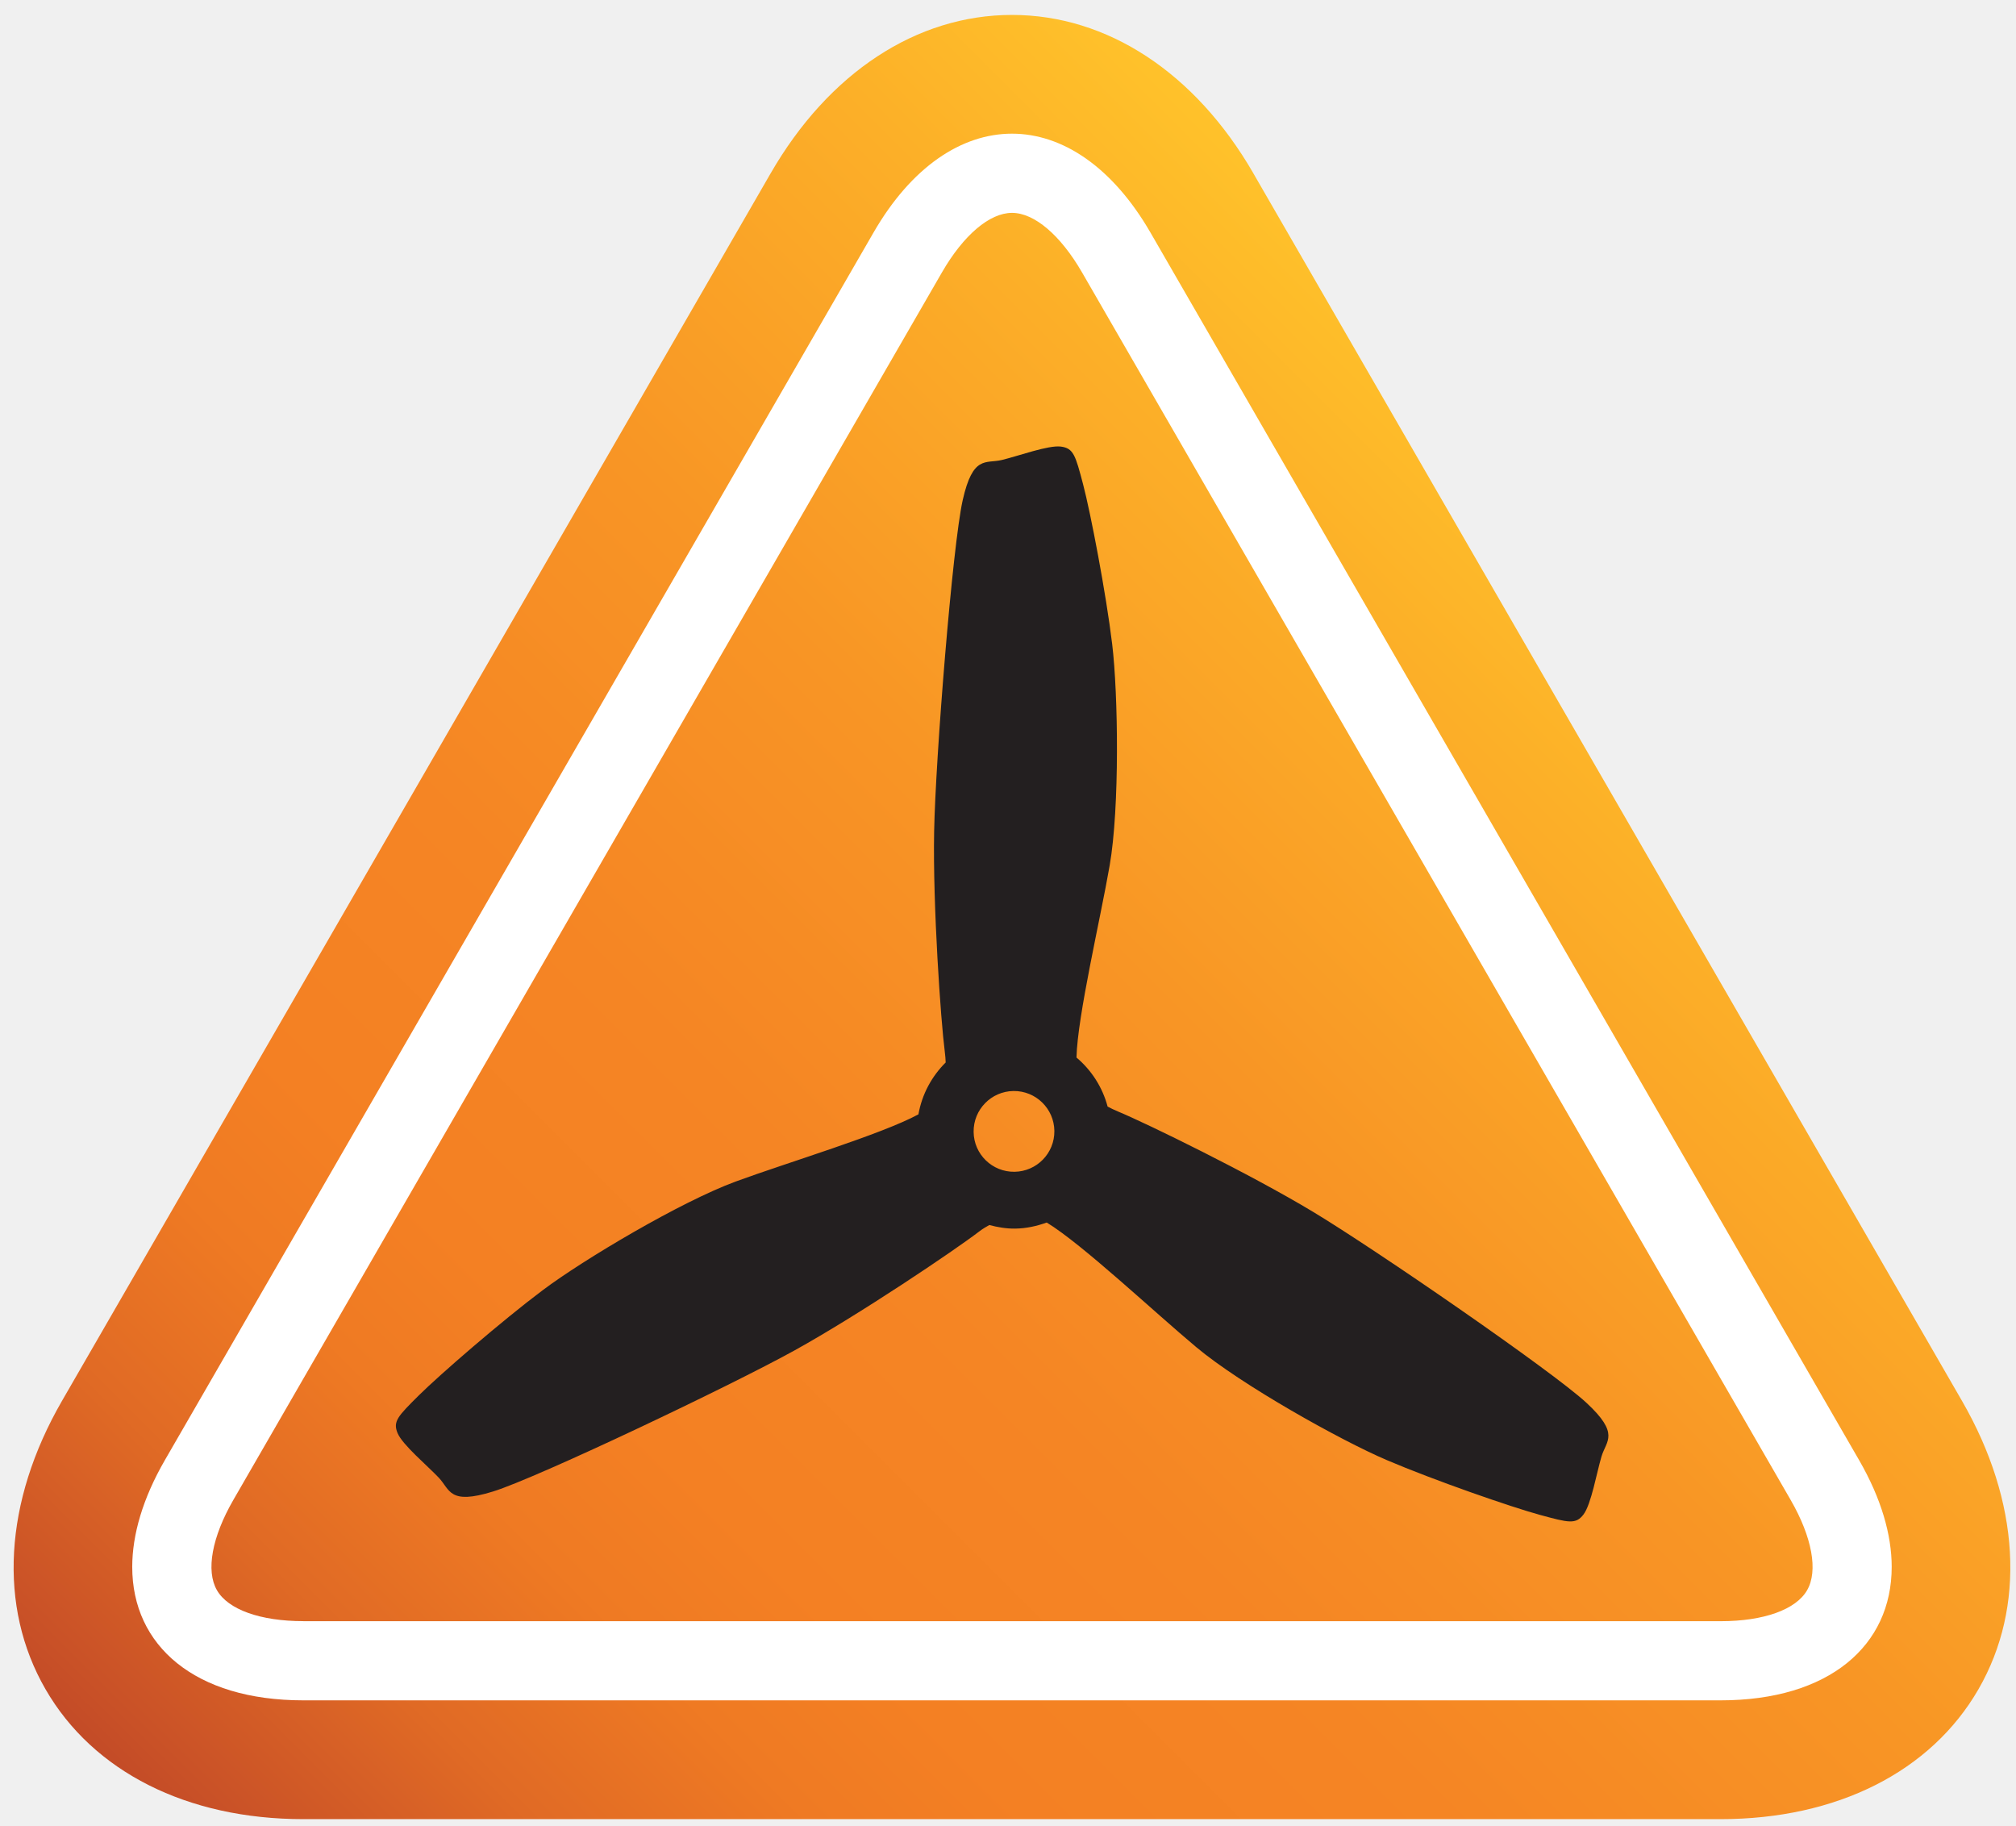
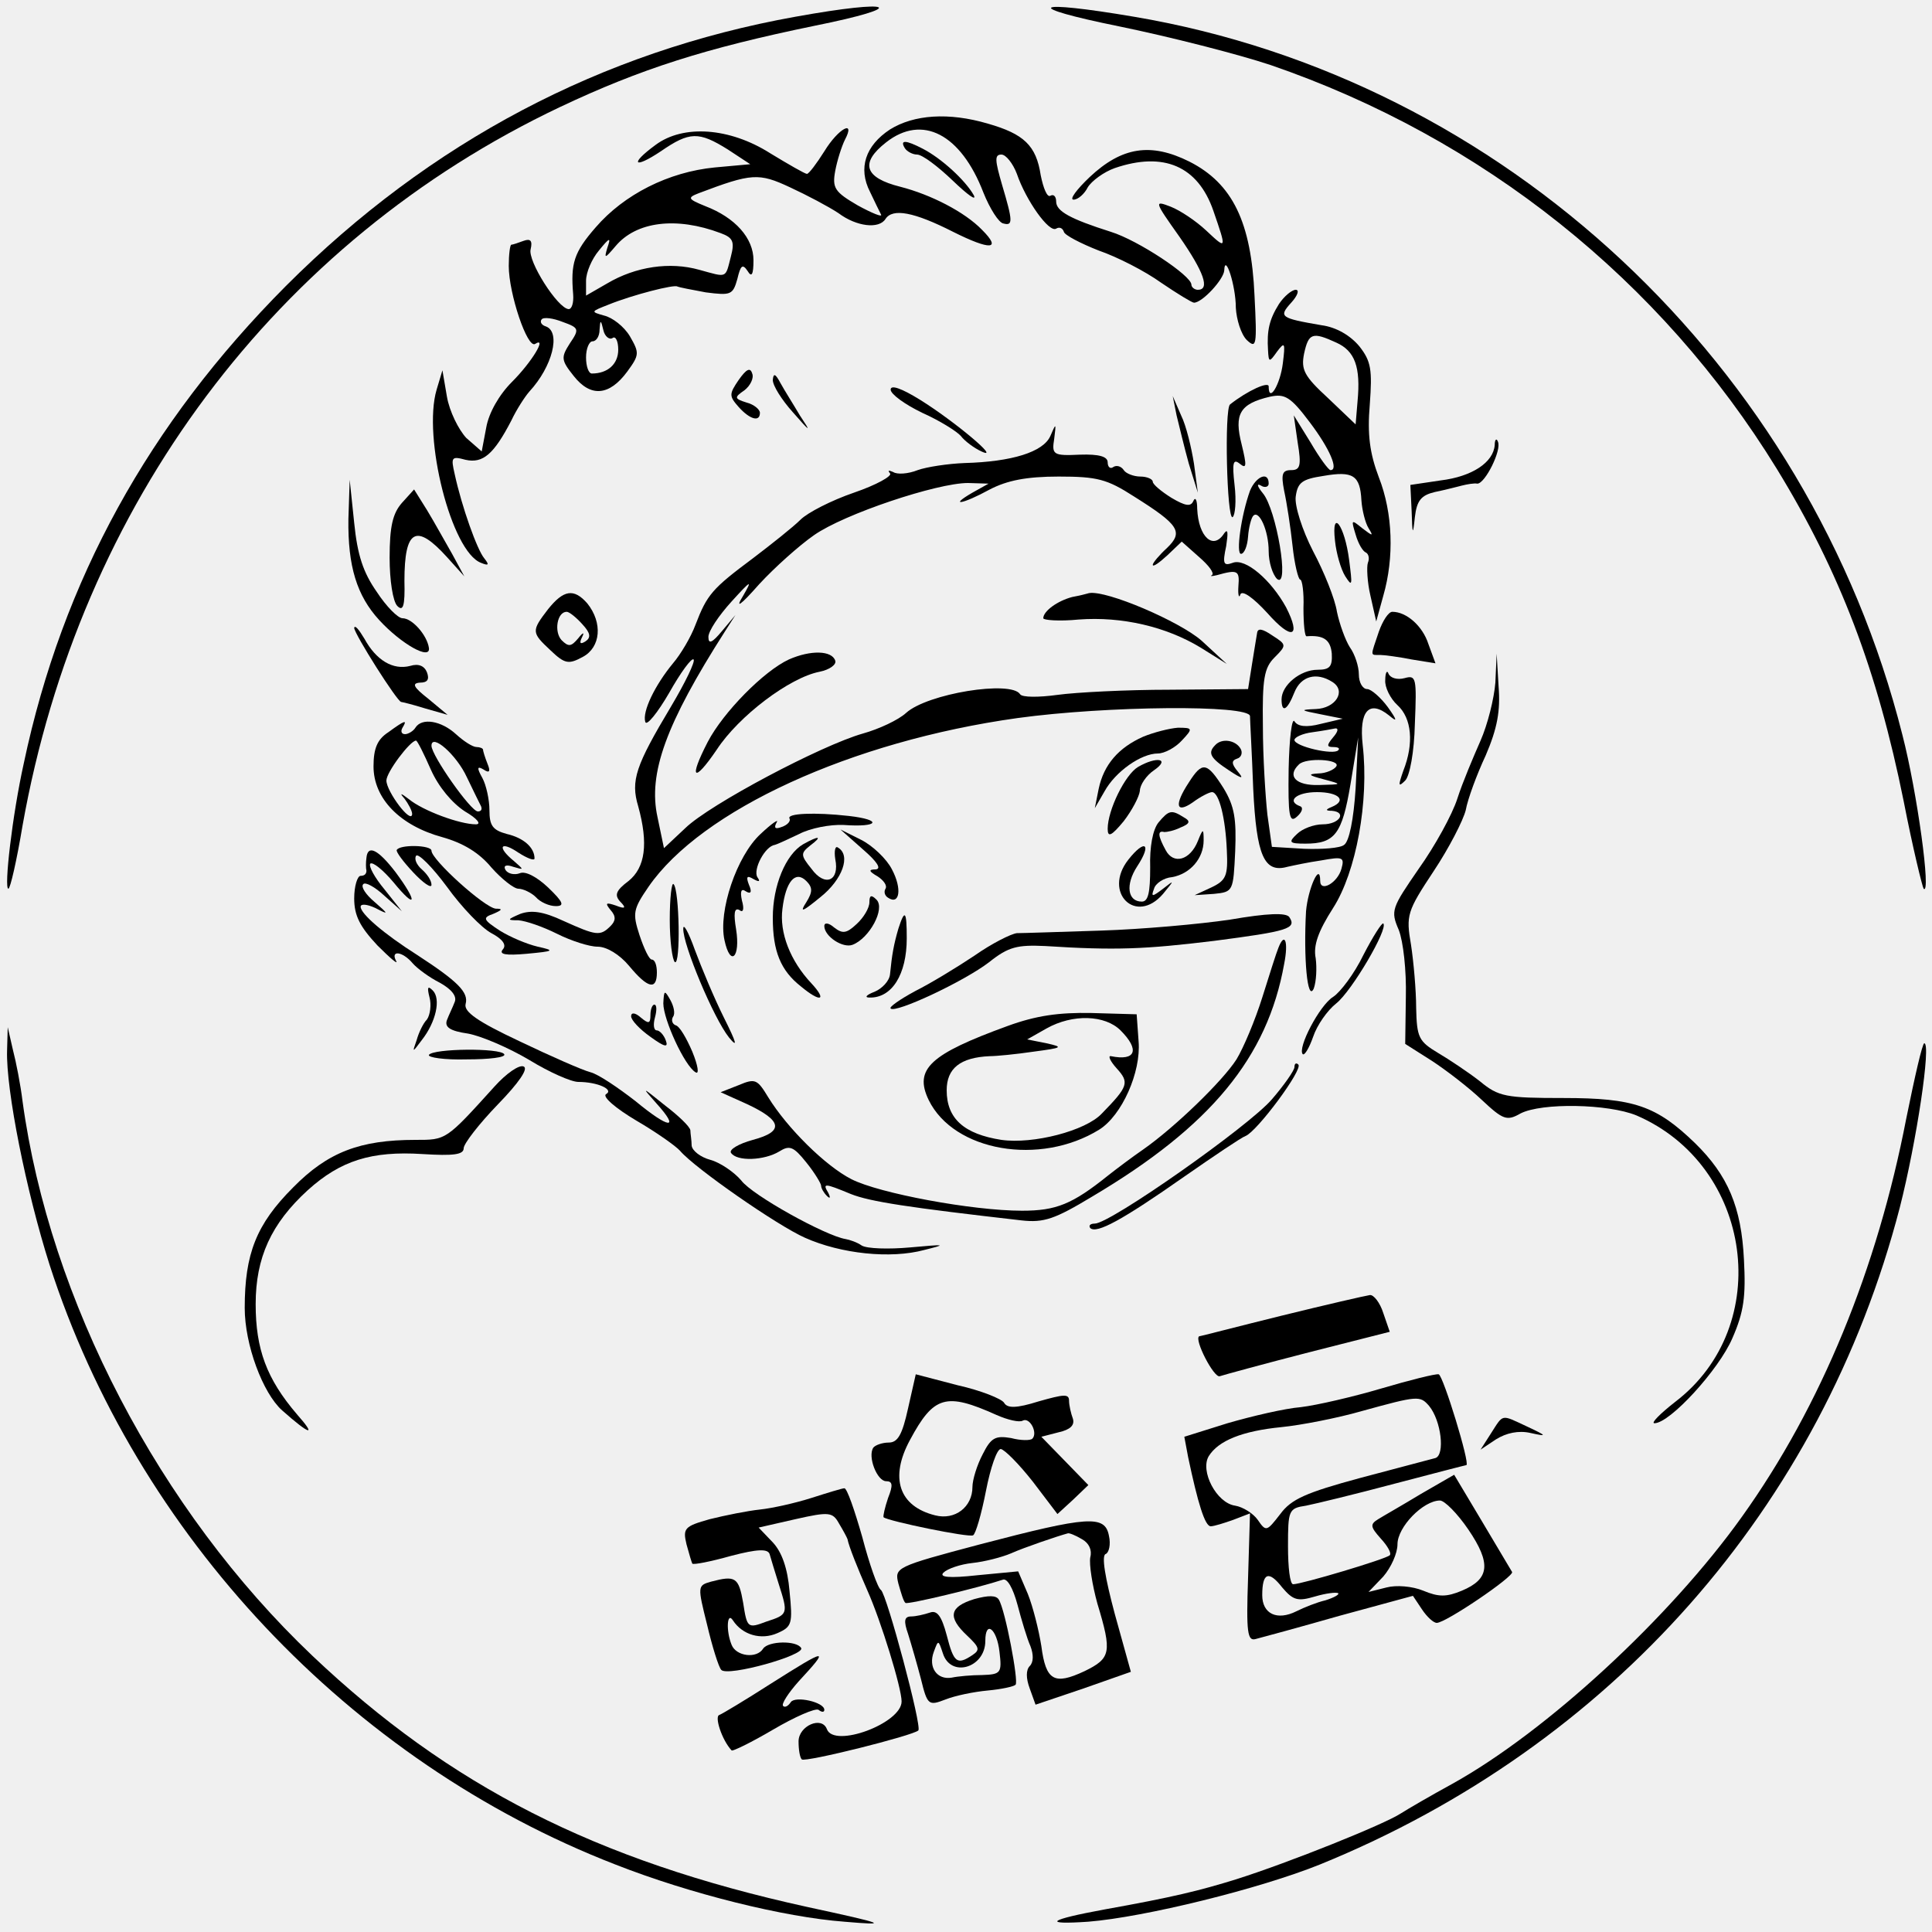
- <svg xmlns="http://www.w3.org/2000/svg" version="1.1" id="Layer_1" x="0px" y="0px" viewBox="0 0 41.195 37.304" style="enable-background:new 0 0 41.195 37.304;" xml:space="preserve">
-   <style type="text/css">
- 	.st0{fill:url(#SVGID_1_);}
- 	.st1{fill:#FFFFFF;}
- 	.st2{fill:#231F20;}
- 	.st3{display:none;}
- 	.st4{display:inline;fill:none;stroke:#231F20;stroke-width:0.25;stroke-miterlimit:10;}
- </style>
-   <linearGradient id="SVGID_1_" gradientUnits="userSpaceOnUse" x1="34.746" y1="12.291" x2="6.612" y2="40.425">
-     <stop offset="0" style="stop-color:#FFC22A" />
-     <stop offset="0.129" style="stop-color:#FCAF28" />
-     <stop offset="0.341" style="stop-color:#F89525" />
-     <stop offset="0.533" style="stop-color:#F58524" />
-     <stop offset="0.685" style="stop-color:#F48023" />
-     <stop offset="0.765" style="stop-color:#EF7A23" />
-     <stop offset="0.867" style="stop-color:#E06A25" />
-     <stop offset="0.98" style="stop-color:#C85027" />
-     <stop offset="1" style="stop-color:#C34B27" />
-   </linearGradient>
-   <path class="st0" d="M20.679,0.305c-1.948,0-3.745,1.179-4.932,3.237L1.266,28.622c-1.187,2.057-1.31,4.204-0.336,5.89  c0.973,1.686,2.893,2.654,5.268,2.654H35.16c2.374,0,4.295-0.968,5.268-2.654c0.973-1.686,0.851-3.833-0.336-5.89L25.611,3.541V3.54  C24.423,1.484,22.626,0.305,20.679,0.305L20.679,0.305z" />
-   <path class="st1" d="M20.679,2.731c-1.027,0-2.053,0.674-2.831,2.023L3.367,29.835c-0.45,0.78-0.664,1.519-0.665,2.175  c-0.002,1.614,1.282,2.729,3.495,2.729H35.16c2.213,0,3.497-1.115,3.495-2.729c-0.001-0.656-0.214-1.395-0.664-2.175L23.51,4.754  C22.731,3.406,21.704,2.731,20.679,2.731L20.679,2.731z M6.198,33.121c-0.877,0-1.537-0.236-1.765-0.632  c-0.229-0.396-0.103-1.085,0.336-1.846L19.249,5.563c0.439-0.76,0.973-1.214,1.43-1.214c0.457,0,0.99,0.454,1.43,1.214L36.59,30.644  c0.439,0.761,0.565,1.45,0.336,1.846c-0.228,0.396-0.888,0.632-1.765,0.632H6.198L6.198,33.121z" />
-   <path class="st2" d="M32.413,28.656c-0.694-0.642-4.284-3.115-5.576-3.894c-1.292-0.779-3.411-1.813-3.993-2.054  c-0.083-0.035-0.151-0.068-0.211-0.1c-0.106-0.399-0.331-0.744-0.636-1.002c0.02-0.849,0.486-2.817,0.678-3.924  c0.205-1.18,0.175-3.497,0.051-4.525s-0.44-2.679-0.595-3.266c-0.155-0.587-0.194-0.733-0.452-0.767S20.8,9.32,20.47,9.398  c-0.33,0.078-0.59-0.103-0.798,0.82s-0.556,5.268-0.584,6.776c-0.028,1.509,0.136,3.861,0.217,4.485  c0.011,0.088,0.017,0.161,0.019,0.228c-0.285,0.283-0.484,0.649-0.557,1.06c-0.75,0.407-2.679,0.985-3.73,1.371  c-1.124,0.412-3.116,1.597-3.944,2.219c-0.829,0.621-2.1,1.721-2.531,2.148c-0.43,0.427-0.538,0.534-0.438,0.774  c0.1,0.24,0.609,0.665,0.842,0.911c0.233,0.247,0.206,0.562,1.109,0.282s4.84-2.152,6.16-2.882s3.276-2.048,3.775-2.431  c0.081-0.062,0.141-0.093,0.206-0.131c0.17,0.045,0.346,0.076,0.531,0.073c0.227-0.003,0.44-0.052,0.642-0.124  c0.725,0.441,2.197,1.829,3.059,2.549c0.919,0.768,2.941,1.9,3.893,2.306c0.953,0.407,2.54,0.959,3.126,1.118  c0.585,0.159,0.732,0.199,0.89-0.008c0.158-0.207,0.271-0.86,0.368-1.185S33.108,29.298,32.413,28.656z M19.895,23.126  c-0.006-0.456,0.359-0.83,0.814-0.836c0.456-0.006,0.83,0.359,0.836,0.814c0.006,0.456-0.359,0.83-0.814,0.836  C20.275,23.947,19.9,23.582,19.895,23.126z" />
-   <g class="st3">
-     <line class="st4" x1="26.468" y1="5.742" x2="26.468" y2="52.507" />
-     <line class="st4" x1="1.164" y1="43.734" x2="51.772" y2="14.515" />
-     <line class="st4" x1="51.772" y1="43.734" x2="1.164" y2="14.515" />
+ <svg xmlns="http://www.w3.org/2000/svg" version="1.0" width="300pt" height="300pt" viewBox="0 0 300 300" preserveAspectRatio="xMidYMid meet">
+   <g transform="translate(0,300) scale(0.1,-0.1)" fill="#000000" stroke="none">
+     <path d="M1235 2974 c-301 -54 -567 -194 -791 -418 -213 -214 -347 -457 -407 -741 -18 -81 -31 -195 -24 -195 3 0 13 44 22 98 89 500 394 907 835 1116 125 59 225 91 395 126 149 30 125 42 -30 14z" />
+     <path d="M1738 2959 c78 -16 184 -43 235 -60 329 -113 606 -334 786 -627 98 -160 156 -313 197 -516 14 -72 29 -133 31 -136 12 -11 -10 150 -33 239 -145 575 -619 1018 -1193 1115 -159 27 -176 16 -23 -15z" />
+     <path d="M1382 2799 c-38 -25 -50 -60 -31 -97 7 -15 15 -31 17 -35 3 -5 -14 2 -36 14 -36 21 -40 27 -35 54 3 16 10 38 15 48 17 32 -10 18 -32 -18 -12 -19 -24 -35 -27 -35 -3 0 -29 15 -57 32 -63 40 -135 45 -178 13 -41 -30 -34 -38 8 -10 45 31 59 31 104 3 l35 -23 -55 -5 c-72 -7 -141 -42 -185 -93 -34 -39 -39 -56 -35 -104 1 -13 -2 -23 -7 -23 -17 1 -64 75 -59 93 3 13 0 17 -11 13 -8 -3 -17 -6 -19 -6 -2 0 -4 -15 -4 -33 0 -43 29 -129 41 -121 19 12 -5 -28 -36 -59 -20 -20 -36 -48 -40 -71 l-7 -37 -24 21 c-12 13 -26 41 -30 64 l-7 41 -9 -30 c-22 -74 23 -252 69 -269 12 -5 13 -3 5 7 -11 13 -35 80 -46 131 -6 26 -5 28 17 22 27 -6 44 9 71 61 8 17 21 37 28 45 36 39 49 92 26 101 -7 2 -10 7 -7 11 3 4 18 2 33 -4 25 -9 26 -11 11 -33 -14 -22 -14 -26 6 -51 26 -33 55 -31 83 7 19 26 19 29 4 55 -9 15 -27 29 -40 32 -21 6 -21 6 7 17 37 15 103 32 107 28 2 -1 22 -5 44 -9 39 -5 42 -4 49 21 5 21 8 24 16 12 6 -10 9 -6 9 17 0 34 -28 66 -75 84 -27 11 -28 13 -10 20 82 31 93 32 142 9 26 -12 60 -30 75 -40 28 -21 63 -25 73 -9 11 17 44 11 105 -20 58 -29 76 -28 45 3 -27 28 -80 55 -127 67 -56 14 -63 37 -22 69 56 44 116 13 151 -78 10 -25 24 -47 31 -48 15 -4 15 3 -2 60 -11 38 -12 47 -1 47 7 0 18 -14 24 -30 14 -41 50 -92 61 -85 5 3 10 1 12 -5 1 -5 26 -18 54 -29 29 -10 72 -32 97 -50 25 -17 48 -31 51 -31 13 0 46 36 47 50 1 28 18 -23 18 -58 1 -18 8 -41 17 -50 15 -14 16 -9 12 69 -5 114 -34 174 -101 208 -60 30 -105 23 -155 -24 -20 -19 -32 -35 -25 -35 7 0 17 9 22 19 6 10 25 24 42 30 76 26 129 3 153 -66 21 -61 21 -61 -11 -31 -16 15 -40 31 -55 37 -26 10 -26 9 13 -46 39 -56 48 -83 29 -83 -5 0 -10 4 -10 8 0 14 -83 69 -125 82 -63 20 -85 32 -85 47 0 8 -4 12 -9 9 -5 -3 -11 12 -15 32 -7 46 -26 64 -82 80 -61 18 -115 14 -152 -9z m-263 -161 c19 -7 22 -13 16 -36 -9 -35 -5 -33 -49 -21 -46 13 -99 5 -143 -21 l-33 -19 0 23 c0 13 9 34 20 47 17 21 19 21 13 4 -5 -17 -4 -17 13 3 32 38 94 46 163 20z m-168 -163 c5 4 9 -5 9 -18 0 -22 -16 -37 -41 -37 -5 0 -9 11 -9 25 0 14 5 25 10 25 6 0 11 8 11 18 1 16 2 16 6 -1 2 -9 9 -15 14 -12z" />
+     <path d="M1405 2770 c3 -5 12 -10 19 -10 8 0 32 -18 56 -41 23 -22 37 -32 32 -22 -13 23 -50 57 -79 72 -27 14 -36 14 -28 1z" />
+     <path d="M1986 2528 c-15 -24 -19 -41 -17 -72 1 -19 2 -19 14 -2 12 16 13 14 9 -18 -4 -33 -22 -63 -22 -36 0 8 -32 -6 -60 -28 -9 -7 -5 -180 4 -175 4 3 6 25 3 50 -4 35 -2 41 8 33 11 -9 11 -3 3 30 -12 47 -3 63 44 74 23 5 32 0 62 -40 31 -41 45 -74 32 -74 -3 0 -17 19 -31 43 l-26 42 6 -42 c6 -36 4 -43 -10 -43 -14 0 -16 -6 -11 -32 4 -18 10 -57 13 -85 3 -29 9 -53 12 -53 3 0 6 -20 5 -44 0 -25 2 -45 5 -44 26 2 37 -5 39 -27 1 -20 -3 -25 -22 -25 -27 0 -56 -24 -56 -46 0 -22 9 -17 20 11 10 25 34 32 59 16 22 -14 5 -41 -26 -42 -25 -1 -24 -2 7 -8 l35 -7 -34 -8 c-23 -6 -36 -4 -41 4 -4 6 -8 -27 -9 -74 -1 -73 1 -85 13 -74 8 7 10 14 5 16 -22 8 -6 22 26 22 34 0 47 -13 23 -23 -10 -4 -10 -6 0 -6 24 -2 12 -21 -14 -21 -14 0 -32 -7 -40 -15 -14 -13 -12 -15 13 -15 46 0 57 15 70 92 l12 73 -4 -79 c-3 -48 -10 -83 -18 -88 -6 -5 -34 -7 -62 -6 l-50 3 -7 50 c-3 28 -7 89 -7 138 -1 73 2 90 18 106 19 19 19 20 -3 34 -16 11 -23 12 -24 4 -1 -7 -5 -29 -8 -49 l-6 -38 -122 -1 c-66 0 -145 -4 -174 -8 -29 -4 -55 -4 -58 1 -14 22 -144 1 -177 -29 -12 -11 -42 -25 -67 -32 -64 -18 -238 -110 -276 -147 l-33 -31 -10 48 c-15 68 13 145 105 289 l16 25 -21 -25 c-15 -18 -21 -21 -21 -9 0 9 16 33 36 55 30 33 33 35 18 9 -13 -21 -5 -16 25 18 24 26 62 60 85 76 47 33 191 81 239 81 l32 -1 -25 -14 c-38 -22 -15 -18 27 5 27 14 57 20 107 20 60 0 75 -4 117 -31 70 -44 77 -55 51 -80 -12 -11 -22 -23 -22 -26 0 -4 10 3 23 15 l22 21 27 -24 c15 -13 24 -25 20 -28 -4 -2 0 -2 8 0 32 9 35 7 33 -17 -1 -14 1 -20 3 -13 3 7 20 -5 42 -29 38 -43 53 -38 29 9 -23 42 -63 77 -83 69 -14 -5 -16 -2 -10 26 3 20 3 28 -3 20 -17 -27 -40 -6 -42 38 0 14 -3 19 -6 12 -4 -9 -12 -8 -34 5 -16 10 -29 21 -29 25 0 4 -9 8 -19 8 -11 0 -23 5 -26 10 -4 6 -11 8 -16 5 -5 -4 -9 0 -9 7 0 9 -13 13 -43 12 -42 -2 -44 0 -40 25 3 24 3 25 -6 4 -11 -25 -60 -40 -133 -42 -26 -1 -59 -6 -73 -11 -15 -6 -32 -7 -38 -3 -7 3 -9 3 -5 -2 4 -4 -21 -18 -56 -30 -35 -12 -72 -31 -83 -42 -11 -11 -45 -38 -74 -60 -63 -47 -71 -56 -89 -103 -7 -19 -23 -46 -35 -60 -28 -34 -48 -75 -43 -91 2 -7 19 14 37 45 18 32 35 55 38 52 3 -3 -13 -36 -35 -73 -55 -92 -63 -115 -51 -155 16 -58 11 -95 -15 -116 -20 -15 -22 -22 -13 -32 10 -10 8 -12 -7 -6 -15 5 -17 4 -8 -7 9 -10 8 -17 0 -25 -16 -16 -22 -15 -73 8 -32 15 -50 17 -67 11 -21 -9 -21 -10 -3 -10 12 -1 38 -10 60 -21 22 -11 50 -20 63 -20 14 0 34 -12 49 -30 29 -35 43 -38 43 -10 0 11 -3 20 -8 20 -4 0 -12 17 -19 38 -11 34 -10 40 14 75 82 119 315 226 573 262 138 19 360 21 361 3 0 -7 3 -58 5 -113 5 -104 17 -131 53 -121 9 2 32 7 53 10 33 6 36 5 31 -13 -6 -22 -33 -37 -33 -19 0 31 -19 -12 -22 -47 -4 -72 2 -142 12 -120 4 11 5 32 3 47 -4 20 4 42 27 78 36 56 56 166 46 253 -6 53 10 71 41 46 13 -11 13 -8 -2 13 -11 15 -26 28 -32 28 -7 0 -13 10 -13 23 0 12 -6 31 -14 42 -7 11 -16 36 -20 55 -3 20 -20 62 -37 94 -17 33 -29 71 -27 85 3 22 10 27 43 32 46 8 57 1 59 -38 1 -15 6 -35 11 -43 8 -13 7 -13 -10 0 -17 14 -17 13 -10 -10 4 -14 11 -26 16 -28 4 -2 6 -9 3 -16 -2 -6 -1 -30 4 -51 l9 -40 11 40 c17 59 15 128 -7 184 -14 37 -18 66 -14 113 4 54 2 67 -16 90 -14 17 -36 30 -59 33 -64 11 -67 13 -47 35 10 11 13 20 7 20 -6 0 -18 -10 -26 -22z m89 -60 c29 -13 38 -38 33 -91 l-3 -36 -43 41 c-37 34 -42 44 -37 69 7 32 13 34 50 17z m-5 -613 c-10 -12 -10 -15 0 -15 8 0 11 -2 8 -5 -7 -8 -68 6 -68 16 0 4 12 10 28 12 15 2 31 5 36 6 5 0 3 -6 -4 -14z m5 -45 c-3 -5 -16 -11 -28 -11 -17 -1 -15 -3 8 -9 30 -8 30 -8 -7 -9 -36 -1 -50 14 -31 32 11 11 65 8 58 -3z" />
+     <path d="M1147 2410 c-15 -22 -15 -25 0 -42 17 -19 33 -24 33 -9 0 5 -9 13 -21 16 -19 6 -19 8 -3 19 9 7 15 19 12 26 -3 10 -9 7 -21 -10z" />
+     <path d="M1200 2410 c0 -9 14 -31 31 -50 28 -32 29 -32 11 -5 -10 17 -24 39 -30 50 -8 15 -11 16 -12 5z" />
+     <path d="M1383 2395 c0 -7 22 -23 49 -36 27 -12 54 -29 60 -36 6 -8 21 -19 32 -24 32 -15 -42 47 -95 80 -29 18 -46 24 -46 16z" />
+     <path d="M1827 2355 c4 -16 12 -50 19 -75 l14 -45 -6 45 c-4 25 -12 59 -20 75 l-13 30 6 -30z" />
+     <path d="M2321 2309 c-2 -27 -35 -49 -84 -55 l-47 -7 2 -41 c1 -37 2 -38 5 -9 3 26 10 34 31 39 15 3 34 8 42 10 8 2 19 4 24 3 12 0 38 52 32 65 -2 6 -5 4 -5 -5z" />
+     <path d="M1941 2238 c-14 -39 -22 -98 -14 -98 5 0 10 12 11 27 1 14 5 29 8 32 9 10 24 -23 24 -55 0 -17 6 -36 13 -43 20 -16 -1 108 -22 133 -9 11 -10 16 -3 12 6 -4 12 -2 12 3 0 20 -20 11 -29 -11z" />
+     <path d="M541 2194 c-1 -73 13 -119 48 -157 34 -37 80 -63 77 -43 -3 20 -26 46 -41 46 -7 0 -25 18 -40 41 -21 30 -30 57 -35 107 l-7 67 -2 -61z" />
+     <path d="M624 2219 c-14 -16 -19 -36 -19 -85 0 -35 5 -68 12 -75 9 -9 12 0 11 39 0 80 18 90 66 37 l27 -30 -19 35 c-11 19 -28 50 -39 68 l-20 32 -19 -21z" />
+     <path d="M2073 2160 c2 -19 9 -44 16 -55 11 -17 11 -14 6 25 -7 55 -28 82 -22 30z" />
+     <path d="M851 2054 c-26 -34 -26 -36 4 -64 22 -21 28 -22 50 -10 28 15 31 53 7 83 -21 24 -37 21 -61 -9z m53 -23 c13 -14 14 -21 5 -27 -8 -5 -10 -3 -5 7 4 8 1 7 -6 -2 -11 -13 -15 -14 -26 -3 -12 13 -7 44 8 44 4 0 15 -9 24 -19z" />
+     <path d="M1665 2073 c-23 -6 -45 -22 -45 -33 0 -3 25 -5 55 -2 67 5 136 -11 190 -44 l40 -25 -39 36 c-34 30 -148 79 -175 74 -3 -1 -15 -4 -26 -6z" />
+     <path d="M2141 2019 c-13 -39 -14 -36 2 -36 6 0 29 -3 49 -7 l37 -6 -11 30 c-9 28 -34 50 -56 50 -6 0 -15 -14 -21 -31z" />
+     <path d="M550 2025 c0 -9 67 -115 73 -115 1 0 18 -4 37 -10 l35 -10 -30 25 c-23 18 -26 24 -13 25 12 0 15 5 11 16 -4 10 -13 14 -26 10 -27 -7 -53 9 -71 42 -9 15 -15 22 -16 17z" />
+     <path d="M1225 1976 c-39 -18 -102 -82 -126 -128 -30 -58 -22 -65 14 -12 34 52 113 112 160 121 15 3 26 11 24 17 -5 16 -38 17 -72 2z" />
+     <path d="M2322 1940 c-2 -25 -12 -65 -23 -90 -11 -25 -28 -65 -36 -90 -8 -25 -35 -74 -60 -109 -42 -61 -44 -65 -31 -95 7 -18 12 -63 11 -104 l-1 -73 41 -26 c23 -15 58 -42 78 -61 33 -31 39 -33 60 -21 33 17 136 15 180 -3 181 -78 215 -327 60 -445 -23 -18 -38 -33 -32 -33 24 0 100 83 121 132 18 41 21 65 18 122 -4 82 -25 131 -76 181 -60 58 -95 70 -204 70 -90 0 -101 2 -130 26 -18 14 -48 34 -65 44 -30 18 -33 24 -34 70 0 27 -4 72 -8 98 -8 46 -6 52 35 114 24 36 46 79 50 95 3 17 17 55 31 85 18 42 23 69 20 107 l-3 51 -2 -45z" />
+     <path d="M2151 1944 c-1 -11 8 -29 19 -39 22 -20 26 -59 9 -102 -8 -23 -8 -26 3 -15 7 7 14 44 15 88 3 72 2 76 -16 71 -11 -3 -22 0 -25 7 -2 6 -5 2 -5 -10z" />
+     <path d="M603 1863 c-17 -11 -23 -25 -23 -53 0 -50 41 -92 107 -110 32 -9 57 -24 76 -47 16 -18 35 -33 42 -33 7 0 20 -6 27 -13 7 -8 21 -14 31 -14 14 0 12 6 -12 29 -17 16 -35 26 -44 22 -8 -3 -18 -1 -22 5 -4 7 1 9 12 5 17 -5 17 -5 1 9 -27 22 -21 32 7 13 14 -9 25 -13 25 -9 0 17 -17 32 -43 38 -22 6 -27 13 -27 37 0 16 -5 39 -11 50 -9 16 -8 19 2 13 9 -6 11 -3 6 9 -4 10 -7 20 -7 22 0 2 -5 4 -10 4 -6 0 -20 9 -32 20 -23 21 -53 26 -63 10 -3 -5 -11 -10 -16 -10 -6 0 -7 5 -4 10 8 13 4 12 -22 -7z m66 -58 c12 -27 33 -52 53 -65 19 -11 26 -20 17 -20 -25 0 -82 21 -104 39 -13 10 -15 10 -7 1 6 -8 12 -19 12 -24 -1 -17 -40 35 -40 52 0 13 37 62 46 62 2 0 12 -20 23 -45z m56 -12 c10 -21 20 -41 22 -45 2 -5 0 -8 -5 -8 -11 0 -72 87 -72 102 0 20 39 -14 55 -49z" />
+     <path d="M1775 1856 c-38 -17 -61 -43 -69 -81 l-6 -30 15 26 c17 31 57 59 83 59 10 0 27 9 37 20 18 19 17 20 -6 20 -13 -1 -37 -7 -54 -14z" />
+     <path d="M1887 1843 c-12 -12 -8 -20 21 -39 21 -14 24 -14 14 -2 -10 12 -10 17 -1 20 7 2 9 10 5 16 -8 13 -29 16 -39 5z" />
+     <path d="M1767 1809 c-20 -12 -47 -67 -47 -96 0 -14 6 -11 25 12 13 17 24 38 25 47 0 9 10 24 22 32 26 18 4 22 -25 5z" />
+     <path d="M1846 1785 c-23 -35 -20 -49 6 -31 12 9 26 16 30 16 11 0 21 -41 23 -90 2 -40 -1 -47 -24 -58 l-26 -12 30 2 c30 3 30 4 33 66 2 50 -1 70 -18 98 -26 41 -33 42 -54 9z" />
+     <path d="M1226 1729 c2 -4 -3 -10 -12 -13 -10 -4 -13 -2 -8 7 4 6 -7 -1 -25 -18 -37 -34 -66 -120 -56 -165 9 -42 25 -27 18 17 -4 24 -3 34 5 30 6 -5 8 1 4 15 -3 14 -1 19 6 14 8 -5 10 -1 5 10 -5 13 -3 15 7 9 9 -5 11 -4 6 3 -7 12 12 48 27 50 4 1 21 9 38 17 17 9 48 15 69 14 55 -4 61 8 8 14 -53 6 -97 4 -92 -4z" />
+     <path d="M1799 1723 c-9 -11 -14 -38 -13 -70 0 -39 -3 -53 -13 -53 -22 0 -26 26 -7 55 23 35 12 43 -14 10 -40 -51 12 -102 54 -53 18 22 18 22 0 8 -17 -13 -19 -13 -14 0 2 8 15 17 28 18 28 5 49 29 49 57 0 19 -1 19 -9 -1 -12 -30 -38 -37 -50 -14 -12 22 -13 31 -2 28 4 0 15 2 25 7 15 6 16 10 5 16 -19 12 -23 11 -39 -8z" />
+     <path d="M1340 1681 c22 -19 29 -30 20 -31 -12 0 -11 -3 3 -11 9 -6 15 -14 12 -19 -3 -5 -1 -11 4 -14 18 -12 22 14 6 44 -8 16 -30 37 -48 46 l-32 16 35 -31z" />
+     <path d="M1247 1689 c-27 -16 -47 -64 -47 -114 0 -52 12 -82 44 -107 30 -25 41 -22 16 5 -33 35 -50 79 -45 116 5 42 20 60 37 43 10 -10 10 -17 0 -33 -11 -17 -6 -15 22 8 34 27 48 65 27 77 -4 3 -6 -5 -4 -18 7 -34 -16 -44 -37 -15 -17 21 -17 24 -2 36 20 15 14 16 -11 2z" />
+     <path d="M616 1680 c-1 -3 10 -18 26 -35 15 -16 28 -25 28 -19 0 7 -7 17 -15 24 -8 7 -12 16 -9 21 3 5 25 -17 48 -48 23 -32 54 -64 69 -72 17 -9 24 -18 18 -25 -7 -8 4 -10 37 -7 43 4 44 5 17 11 -17 4 -43 15 -59 25 -26 17 -27 20 -10 26 14 6 15 8 4 8 -17 1 -100 76 -100 90 0 9 -50 10 -54 1z" />
+     <path d="M569 1668 c-1 -7 -1 -16 0 -20 0 -5 -3 -8 -9 -8 -5 0 -10 -16 -10 -35 0 -27 9 -44 36 -73 20 -20 33 -31 29 -24 -9 17 10 15 26 -4 7 -8 26 -22 42 -30 18 -10 27 -21 23 -30 -3 -8 -9 -20 -12 -28 -4 -11 5 -17 33 -21 21 -4 63 -22 95 -41 31 -19 65 -34 76 -34 30 0 56 -12 43 -19 -6 -4 15 -22 47 -41 31 -18 62 -40 68 -47 23 -27 151 -116 194 -135 56 -25 133 -33 185 -19 36 9 34 9 -22 4 -33 -3 -67 -2 -75 3 -7 5 -19 9 -25 10 -31 5 -145 68 -162 91 -11 13 -33 28 -48 32 -15 4 -28 14 -29 22 0 8 -2 19 -2 24 -1 6 -19 23 -40 39 -36 29 -36 29 -13 3 38 -42 20 -40 -32 3 -27 21 -58 42 -70 45 -12 3 -62 25 -110 48 -66 31 -87 46 -84 58 5 18 -12 35 -75 76 -52 33 -88 64 -88 75 0 5 10 4 23 -2 21 -11 21 -10 -2 10 -13 11 -21 23 -17 27 3 4 18 -4 33 -18 l27 -24 -27 34 c-15 18 -25 36 -22 40 4 3 20 -10 36 -29 36 -44 38 -31 3 16 -27 35 -43 43 -45 22z" />
+     <path d="M1040 1572 c0 -33 4 -63 8 -66 9 -5 7 112 -2 121 -3 4 -6 -21 -6 -55z" />
+     <path d="M1350 1599 c0 -9 -9 -24 -20 -34 -16 -15 -22 -15 -35 -5 -8 7 -15 8 -15 2 0 -16 29 -35 44 -29 26 10 51 56 37 70 -8 8 -11 7 -11 -4z" />
+     <path d="M1910 1572 c-47 -7 -137 -15 -200 -17 -63 -2 -122 -4 -131 -4 -9 -1 -39 -16 -66 -35 -27 -18 -68 -43 -92 -55 -24 -13 -41 -25 -38 -27 7 -8 114 42 153 72 30 24 44 27 87 25 109 -7 155 -5 262 8 115 15 129 19 117 37 -5 7 -34 6 -92 -4z" />
+     <path d="M1395 1558 c-7 -24 -10 -40 -13 -71 -1 -10 -12 -22 -24 -27 -13 -5 -16 -9 -8 -9 35 -1 58 36 58 92 0 43 -3 46 -13 15z" />
+     <path d="M1061 1558 c-1 -24 47 -139 71 -169 14 -17 12 -9 -8 31 -15 30 -35 78 -45 105 -10 28 -18 42 -18 33z" />
+     <path d="M2117 1517 c-14 -29 -36 -58 -47 -65 -21 -13 -56 -80 -47 -89 3 -2 10 10 16 27 6 18 22 41 36 52 24 19 81 116 73 124 -2 2 -16 -20 -31 -49z" />
+     <path d="M1985 1528 c-3 -7 -14 -42 -25 -77 -11 -35 -29 -78 -40 -96 -21 -33 -95 -105 -145 -140 -16 -11 -40 -29 -54 -40 -56 -45 -81 -55 -134 -55 -77 0 -222 27 -265 49 -41 21 -100 80 -129 127 -17 28 -20 30 -46 19 l-28 -11 40 -18 c56 -26 59 -43 10 -56 -22 -6 -37 -15 -34 -20 9 -14 52 -12 75 2 16 10 22 8 42 -17 13 -16 23 -33 23 -36 0 -4 4 -11 9 -16 5 -5 6 -3 2 5 -9 15 -6 15 35 -2 30 -12 90 -21 265 -41 35 -4 52 2 110 37 184 109 272 216 298 361 7 35 1 51 -9 25z" />
+     <path d="M667 1451 c3 -11 1 -27 -4 -34 -6 -6 -13 -21 -16 -32 -7 -20 -7 -20 8 0 22 28 30 64 17 77 -8 8 -9 5 -5 -11z" />
+     <path d="M1030 1442 c0 -25 33 -97 50 -107 6 -4 4 10 -5 32 -9 21 -20 40 -26 41 -5 2 -7 8 -4 13 4 5 1 17 -4 26 -9 16 -10 16 -11 -5z" />
+     <path d="M1010 1424 c0 -14 -3 -14 -15 -4 -9 8 -15 8 -15 2 0 -6 13 -20 30 -32 22 -16 28 -17 24 -6 -3 9 -10 16 -14 16 -5 0 -6 9 -3 20 3 11 3 20 -1 20 -3 0 -6 -7 -6 -16z" />
+     <path d="M1565 1407 c-121 -44 -146 -67 -123 -115 39 -80 173 -103 265 -46 35 22 65 89 61 137 l-3 42 -70 2 c-51 1 -86 -4 -130 -20z m175 -7 c30 -30 24 -48 -15 -40 -5 1 -1 -8 9 -19 20 -22 18 -28 -23 -70 -25 -27 -107 -48 -156 -41 -58 9 -85 33 -85 77 0 34 21 51 67 53 10 0 41 3 68 7 45 6 47 7 20 13 l-30 6 30 17 c41 23 91 21 115 -3z" />
+     <path d="M11 1369 c-2 -61 30 -220 66 -333 135 -419 466 -771 878 -931 117 -46 263 -82 356 -89 70 -6 67 -4 -58 23 -328 72 -555 188 -768 390 -238 226 -408 553 -450 861 -3 25 -10 61 -15 80 l-8 35 -1 -36z" />
+     <path d="M2960 1263 c-45 -233 -132 -446 -255 -618 -112 -157 -304 -334 -450 -415 -33 -18 -69 -39 -80 -46 -26 -17 -173 -76 -255 -102 -58 -18 -99 -28 -205 -47 -87 -16 -98 -24 -25 -19 87 7 266 51 360 89 452 184 779 554 900 1020 26 102 49 255 38 255 -3 0 -15 -53 -28 -117z" />
+     <path d="M666 1362 c-2 -4 24 -8 59 -7 34 0 61 3 58 8 -6 10 -110 9 -117 -1z" />
+     <path d="M768 1313 c-76 -84 -75 -83 -123 -83 -86 0 -136 -19 -190 -74 -57 -57 -75 -103 -75 -187 0 -57 28 -132 58 -159 44 -39 54 -41 23 -6 -47 55 -64 101 -64 171 0 72 24 125 81 177 51 46 99 61 178 56 48 -3 64 -1 64 9 0 7 24 38 53 68 33 34 48 56 40 59 -7 3 -27 -11 -45 -31z" />
+     <path d="M2010 1343 c0 -5 -16 -28 -35 -50 -36 -42 -251 -193 -275 -193 -7 0 -10 -3 -7 -7 10 -9 49 12 146 80 46 32 89 61 95 63 18 7 90 104 82 111 -3 3 -6 2 -6 -4z" />
+     <path d="M1990 957 c-69 -17 -126 -32 -128 -32 -8 -5 23 -65 32 -62 6 2 68 19 138 37 l126 32 -10 29 c-5 16 -15 29 -21 28 -7 -1 -68 -15 -137 -32z" />
+     <path d="M1410 813 c-9 -41 -16 -53 -30 -53 -10 0 -21 -4 -24 -8 -9 -14 6 -52 20 -52 10 0 11 -6 3 -26 -5 -15 -8 -28 -7 -30 7 -6 133 -32 139 -28 4 2 13 33 20 69 7 36 17 65 23 65 6 -1 28 -23 50 -51 l38 -50 24 22 24 23 -36 37 -37 38 27 7 c18 4 25 11 22 21 -3 8 -6 21 -6 28 0 11 -8 10 -47 -1 -35 -11 -49 -11 -54 -2 -4 6 -36 19 -72 27 l-65 17 -12 -53z m137 -10 c18 -8 36 -12 41 -9 11 6 24 -19 15 -28 -3 -3 -18 -3 -33 1 -24 4 -31 1 -44 -25 -9 -17 -16 -40 -16 -51 0 -31 -27 -52 -58 -44 -56 14 -71 58 -39 117 37 69 56 74 134 39z" />
+     <path d="M2145 844 c-44 -13 -100 -26 -125 -29 -25 -2 -76 -14 -114 -25 l-67 -21 6 -32 c15 -71 26 -107 35 -107 5 0 21 5 35 10 l26 10 -3 -100 c-3 -85 -1 -99 12 -95 8 2 67 18 130 36 l114 31 14 -21 c8 -12 18 -21 23 -21 14 0 120 72 117 79 -2 3 -23 39 -47 79 l-43 72 -52 -30 c-28 -17 -58 -34 -66 -39 -13 -8 -12 -12 4 -30 11 -12 17 -23 14 -26 -6 -6 -137 -45 -150 -45 -5 0 -8 26 -8 59 0 56 1 59 28 63 15 3 77 18 137 34 61 16 111 29 112 29 6 2 -36 139 -43 141 -5 1 -45 -9 -89 -22z m74 -27 c19 -23 25 -76 10 -81 -8 -2 -60 -16 -117 -31 -85 -23 -107 -33 -124 -56 -21 -27 -22 -28 -35 -9 -7 10 -23 20 -35 22 -29 4 -55 54 -41 77 15 24 52 39 113 45 30 3 87 14 125 25 87 24 90 24 104 8z m61 -192 c36 -53 33 -77 -10 -95 -24 -10 -36 -10 -60 0 -17 7 -42 9 -57 5 l-28 -7 23 24 c12 14 22 36 22 50 0 27 40 68 66 68 7 0 27 -20 44 -45z m-238 -104 c17 5 33 7 36 5 2 -2 -7 -7 -20 -11 -13 -3 -33 -11 -45 -17 -30 -15 -53 -4 -53 25 0 35 10 39 31 12 17 -20 24 -22 51 -14z" />
+     <path d="M2315 774 l-16 -25 24 16 c16 10 35 14 53 10 27 -6 27 -5 -5 10 -41 19 -36 20 -56 -11z" />
+     <path d="M1260 674 c-25 -8 -61 -16 -80 -18 -19 -2 -54 -9 -78 -15 -39 -11 -42 -14 -36 -39 4 -15 8 -28 9 -30 2 -2 28 3 60 12 42 11 57 11 60 3 2 -7 8 -27 14 -46 15 -47 15 -48 -19 -59 -29 -11 -30 -10 -36 29 -7 40 -12 43 -50 33 -21 -6 -21 -7 -6 -67 8 -34 18 -66 22 -70 10 -11 131 23 124 34 -7 12 -51 11 -59 -1 -10 -16 -42 -12 -49 6 -9 22 -7 52 2 38 15 -23 44 -31 69 -20 23 10 24 15 19 65 -3 36 -12 61 -26 76 l-22 23 57 13 c53 12 58 11 68 -7 6 -10 12 -21 13 -24 2 -11 16 -46 31 -80 21 -47 53 -151 53 -172 0 -34 -105 -73 -116 -43 -8 21 -44 5 -44 -19 0 -13 2 -25 5 -28 5 -5 173 37 181 45 6 6 -49 211 -58 218 -5 3 -18 40 -29 82 -12 42 -24 77 -28 76 -3 0 -26 -7 -51 -15z" />
+     <path d="M1522 602 c-132 -35 -133 -36 -127 -61 4 -14 8 -28 11 -30 3 -3 115 24 151 36 7 3 16 -13 23 -39 6 -23 15 -53 20 -64 5 -13 5 -25 -1 -31 -6 -6 -6 -19 0 -35 l9 -25 74 25 74 26 -25 90 c-15 56 -21 91 -14 93 5 2 8 15 5 28 -6 33 -32 31 -200 -13z m158 8 c11 -6 16 -17 13 -28 -2 -11 3 -43 11 -72 23 -76 21 -85 -20 -105 -47 -22 -60 -15 -67 39 -4 25 -13 61 -21 81 l-15 35 -63 -6 c-45 -5 -60 -3 -53 4 6 6 26 13 45 15 19 2 46 9 60 15 20 9 73 27 88 31 2 1 12 -3 22 -9z" />
+     <path d="M1513 517 c-39 -12 -42 -28 -11 -57 19 -18 20 -22 8 -30 -24 -16 -29 -12 -40 31 -8 30 -15 39 -26 35 -9 -3 -22 -6 -29 -6 -11 0 -12 -7 -5 -27 5 -16 14 -47 20 -70 10 -41 12 -42 38 -32 15 6 44 12 66 14 21 2 40 6 43 9 5 5 -16 116 -26 132 -4 7 -16 7 -38 1z m39 -82 c4 -33 2 -35 -27 -36 -16 0 -38 -2 -47 -4 -23 -4 -37 16 -28 40 7 19 7 19 14 -2 12 -39 66 -23 66 19 0 33 18 19 22 -17z" />
+     <path d="M1196 385 c-39 -25 -74 -46 -79 -48 -8 -2 4 -39 19 -55 1 -2 30 12 64 32 34 20 66 34 71 31 5 -4 9 -4 9 0 0 12 -45 22 -52 12 -4 -6 -9 -9 -12 -6 -3 3 8 20 24 38 49 53 46 53 -44 -4z" />
  </g>
</svg>
